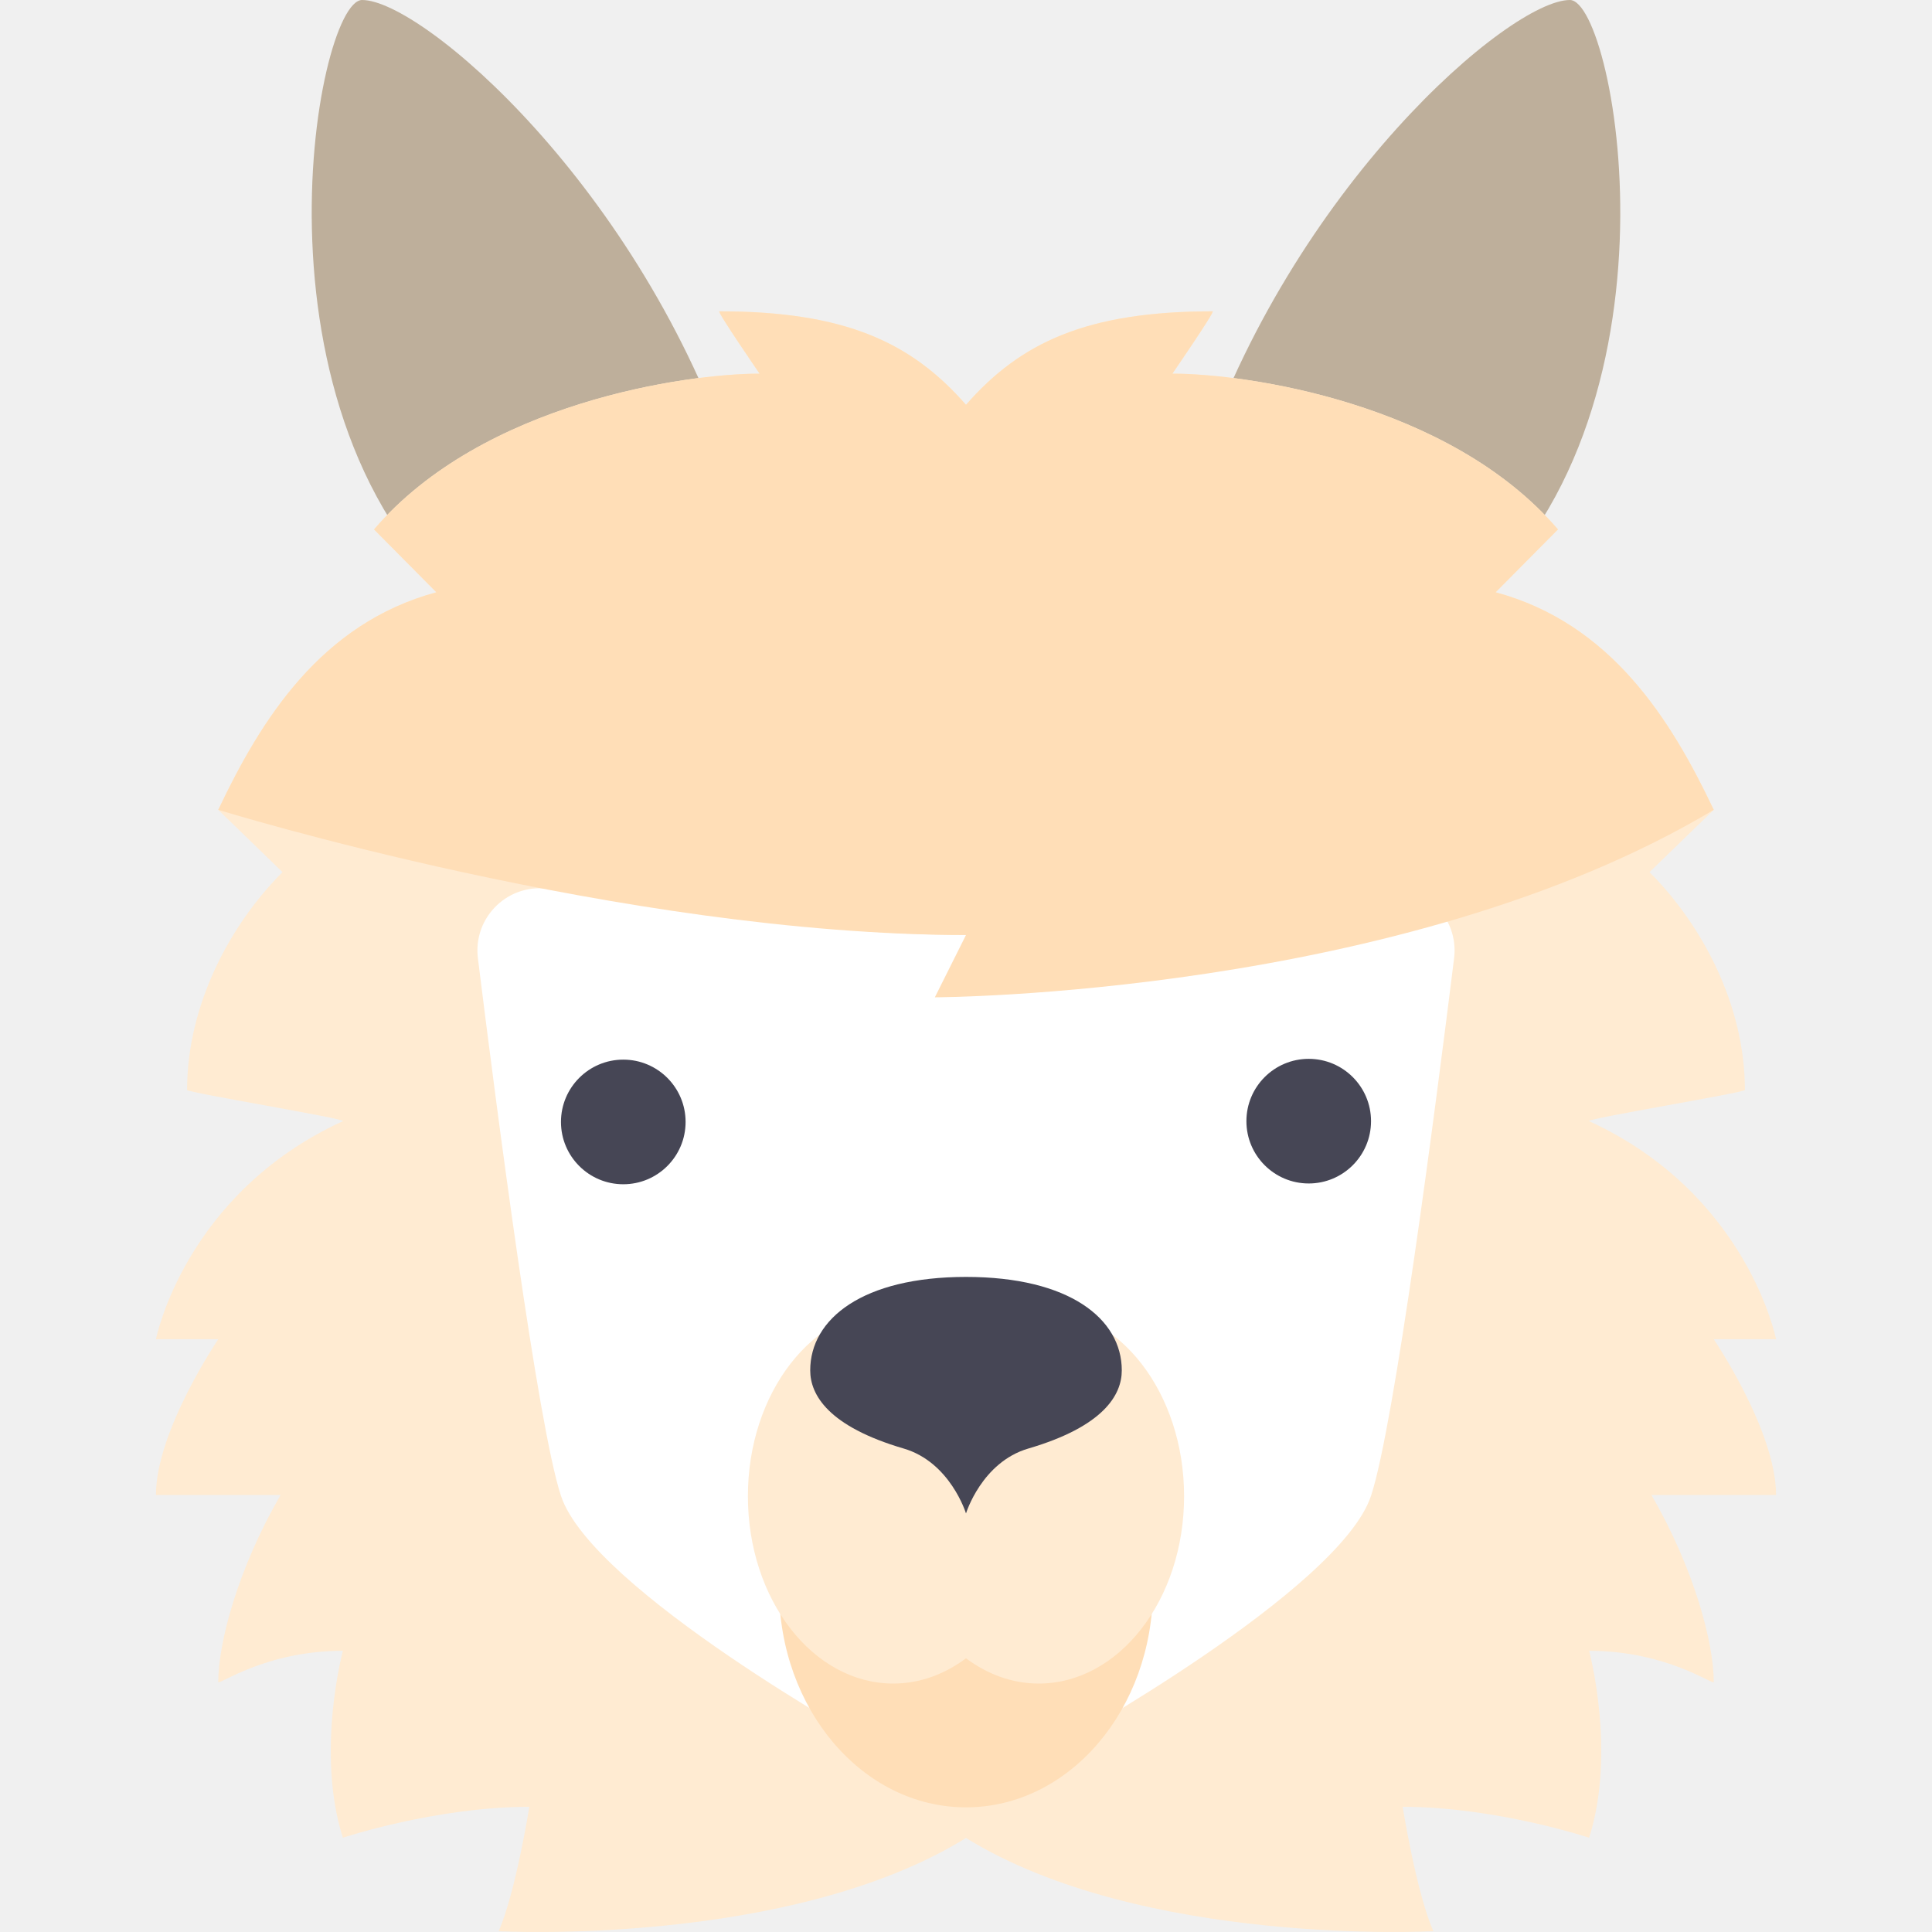
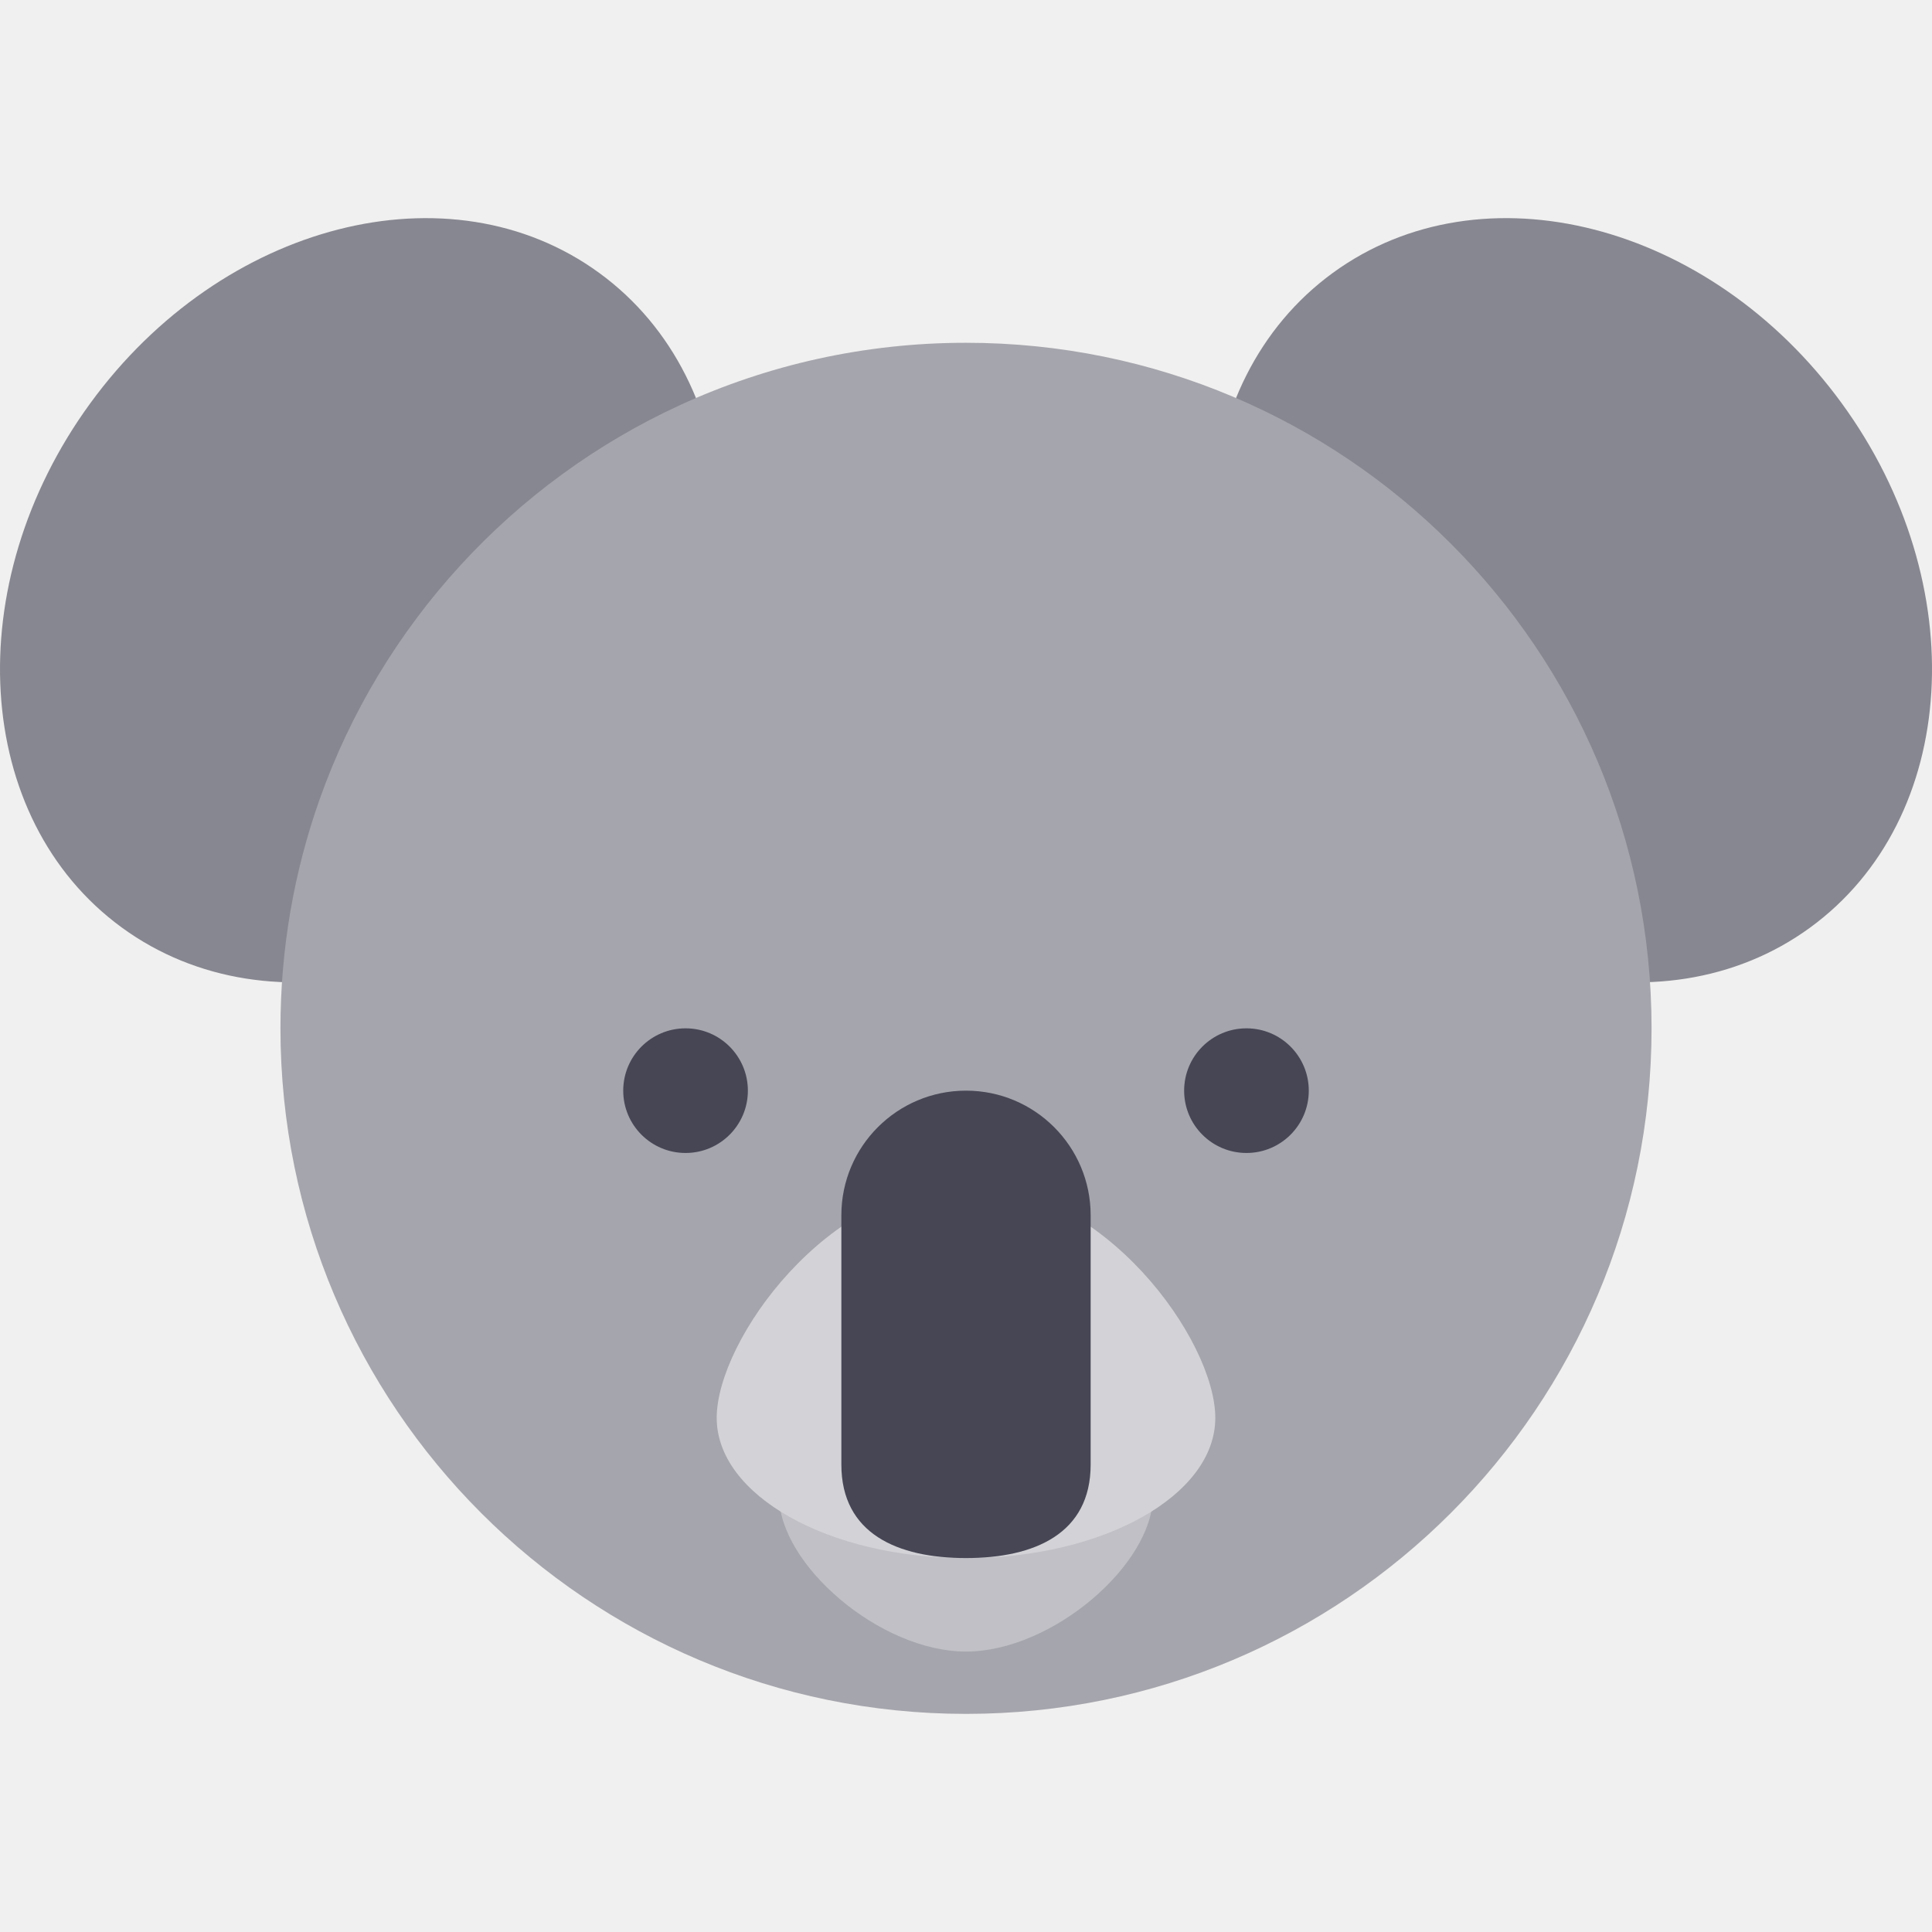
- <svg xmlns="http://www.w3.org/2000/svg" height="800px" width="800px" version="1.1" id="Layer_1" viewBox="0 0 512 512" xml:space="preserve">
+ <svg xmlns="http://www.w3.org/2000/svg" height="800px" width="800px" version="1.1" id="Layer_1" viewBox="0 0 511.999 511.999" xml:space="preserve">
  <g>
-     <path style="fill:#BEAF9B;" d="M194.442,123.933C169.672,49.622,111.874,0,95.966,0c-12.385,0-33.632,115.676,32.422,165.217   L194.442,123.933z" />
-     <path style="fill:#BEAF9B;" d="M317.557,123.933C342.327,49.622,400.125,0,416.033,0c12.385,0,33.632,115.676-32.422,165.217   L317.557,123.933z" />
+     <ellipse transform="matrix(0.5892 -0.808 0.808 0.5892 -89.2781 142.5514)" style="fill:#878791;" cx="95.549" cy="159.074" rx="107.356" ry="88.631" />
+     <ellipse transform="matrix(0.5892 0.808 -0.808 0.5892 299.6053 -271.1422)" style="fill:#878791;" cx="416.45" cy="159.067" rx="107.356" ry="88.631" />
  </g>
-   <path style="fill:#FFEBD2;" d="M256,487.086c46.817,28.89,123.851,24.702,123.851,24.702c-4.518-10.294-8.128-32.959-8.128-32.959  c24.77,0,49.411,8.189,49.411,8.189c7.225-22.638,0-49.54,0-49.54c20.642,0,33.027,9.289,33.027,8.257  c0-10.324-5.16-29.931-16.514-49.54h33.027c0-16.961-16.513-41.285-16.513-41.285c-0.06,0,16.513,0.001,16.513,0.001  s-7.568-38.531-49.54-57.797c-1.251-0.574,41.284-7.568,41.284-8.257c0-22.706-11.525-43.968-25.286-57.729l17.03-16.514  c-11.421-24.082-27.282-49.397-57.797-57.654l16.513-16.657c-28.899-33.715-82.911-41.284-102.177-41.284  c0,0,11.353-16.513,10.665-16.513c-33.371,0-50.916,8.257-65.366,24.77c-14.449-16.514-31.995-24.77-65.366-24.77  c-0.688,0,10.665,16.513,10.665,16.513c-19.266,0-73.279,7.568-102.177,41.284l16.513,16.657  c-30.515,8.257-46.376,33.571-57.797,57.654l17.03,16.514c-13.761,13.761-25.286,35.023-25.286,57.729  c0,0.688,42.535,7.683,41.284,8.257c-41.972,19.266-49.54,57.797-49.54,57.797s16.573-0.001,16.513-0.001  c0,0-16.513,24.323-16.513,41.285h33.027c-11.353,19.61-16.514,39.216-16.514,49.54c0,1.032,12.385-8.257,33.027-8.257  c0,0-7.225,26.903,0,49.54c0,0,24.641-8.189,49.411-8.189c0,0-3.609,22.665-8.128,32.959  C132.149,511.788,209.182,515.977,256,487.086z" />
-   <path style="fill:#FFFFFF;" d="M256,247.784c-38.198,0-83.608-7.212-110.013-12.104c-10.969-2.032-20.71,7.2-19.337,18.27  c5.052,40.732,15.84,123.779,22.012,142.456c8.257,24.982,82.567,66.054,82.567,66.054l24.77-0.212l24.77,0.212  c0,0,74.311-41.072,82.568-66.054c6.173-18.677,16.96-101.724,22.012-142.456c1.373-11.07-8.368-20.302-19.337-18.27  C339.607,240.572,294.197,247.784,256,247.784z" />
-   <ellipse style="fill:#FFDEB7;" cx="256" cy="420.96" rx="49.54" ry="58.004" />
+   <path style="fill:#A5A5AD;" d="M437.679,272.518c0,100.338-81.34,181.678-181.678,181.678S74.323,372.856,74.323,272.518  c0-21.235,3.643-41.619,10.338-60.561c16.422-46.463,51.209-84.251,95.639-104.643c23.044-10.577,48.683-16.474,75.701-16.474  C356.339,90.84,437.679,172.18,437.679,272.518z" />
+   <path style="fill:#C0C0C6;" d="M305.549,396.389c0,18.243-26.745,41.29-49.548,41.29c-22.804,0-49.548-23.047-49.548-41.29  s26.745-24.774,49.548-24.774C278.805,371.615,305.549,378.146,305.549,396.389z" />
+   <path style="fill:#D3D3D7;" d="M322.066,375.744c0,20.523-29.578,37.161-66.065,37.161s-66.065-16.638-66.065-37.161  s29.578-61.936,66.065-61.936S322.066,355.22,322.066,375.744z" />
  <g>
-     <circle style="fill:#464655;" cx="165.176" cy="297.326" r="16.513" />
-     <circle style="fill:#464655;" cx="346.824" cy="297.119" r="16.513" />
+     <path style="fill:#464655;" d="M256.001,289.034c-18.243,0-33.032,14.789-33.032,33.032v66.065   c0,18.243,14.789,24.774,33.032,24.774c18.243,0,33.032-6.531,33.032-24.774v-66.065   C289.033,303.822,274.244,289.034,256.001,289.034z" />
+     <circle style="fill:#464655;" cx="181.678" cy="289.034" r="16.516" />
+     <circle style="fill:#464655;" cx="330.324" cy="289.034" r="16.516" />
  </g>
-   <path style="fill:#FFEBD2;" d="M275.265,346.865c-7.027,0-13.594,2.463-19.266,6.696c-5.672-4.234-12.24-6.696-19.266-6.696  c-21.281,0-38.531,22.227-38.531,49.647c0,27.419,17.251,49.646,38.531,49.646c7.026,0,13.594-2.463,19.266-6.696  c5.672,4.234,12.24,6.696,19.266,6.696c21.281,0,38.531-22.227,38.531-49.646C313.796,369.092,296.546,346.865,275.265,346.865z" />
-   <path style="fill:#464655;" d="M256,401.079c0,0-4.142-13.575-16.513-17.202c-19.953-5.849-24.77-14.206-24.77-20.71  c0-13.68,13.923-24.77,41.284-24.77c27.361,0,41.284,11.09,41.284,24.77c0,6.503-4.817,14.861-24.77,20.71  C260.141,387.504,256,401.079,256,401.079z" />
-   <path style="fill:#FFDEB7;" d="M247.743,264.298c0,0,123.851-0.287,206.419-49.684c-11.421-24.082-27.282-49.397-57.797-57.654  l16.513-16.657c-28.899-33.715-82.911-41.284-102.177-41.284c0,0,11.353-16.513,10.665-16.513c-33.371,0-50.916,8.257-65.366,24.77  c-14.449-16.514-31.995-24.77-65.366-24.77c-0.688,0,10.665,16.513,10.665,16.513c-19.265,0-73.279,7.568-102.177,41.284  l16.513,16.657c-30.515,8.257-46.376,33.571-57.797,57.654c0,0,107.338,33.17,198.162,33.17L247.743,264.298z" />
</svg>
